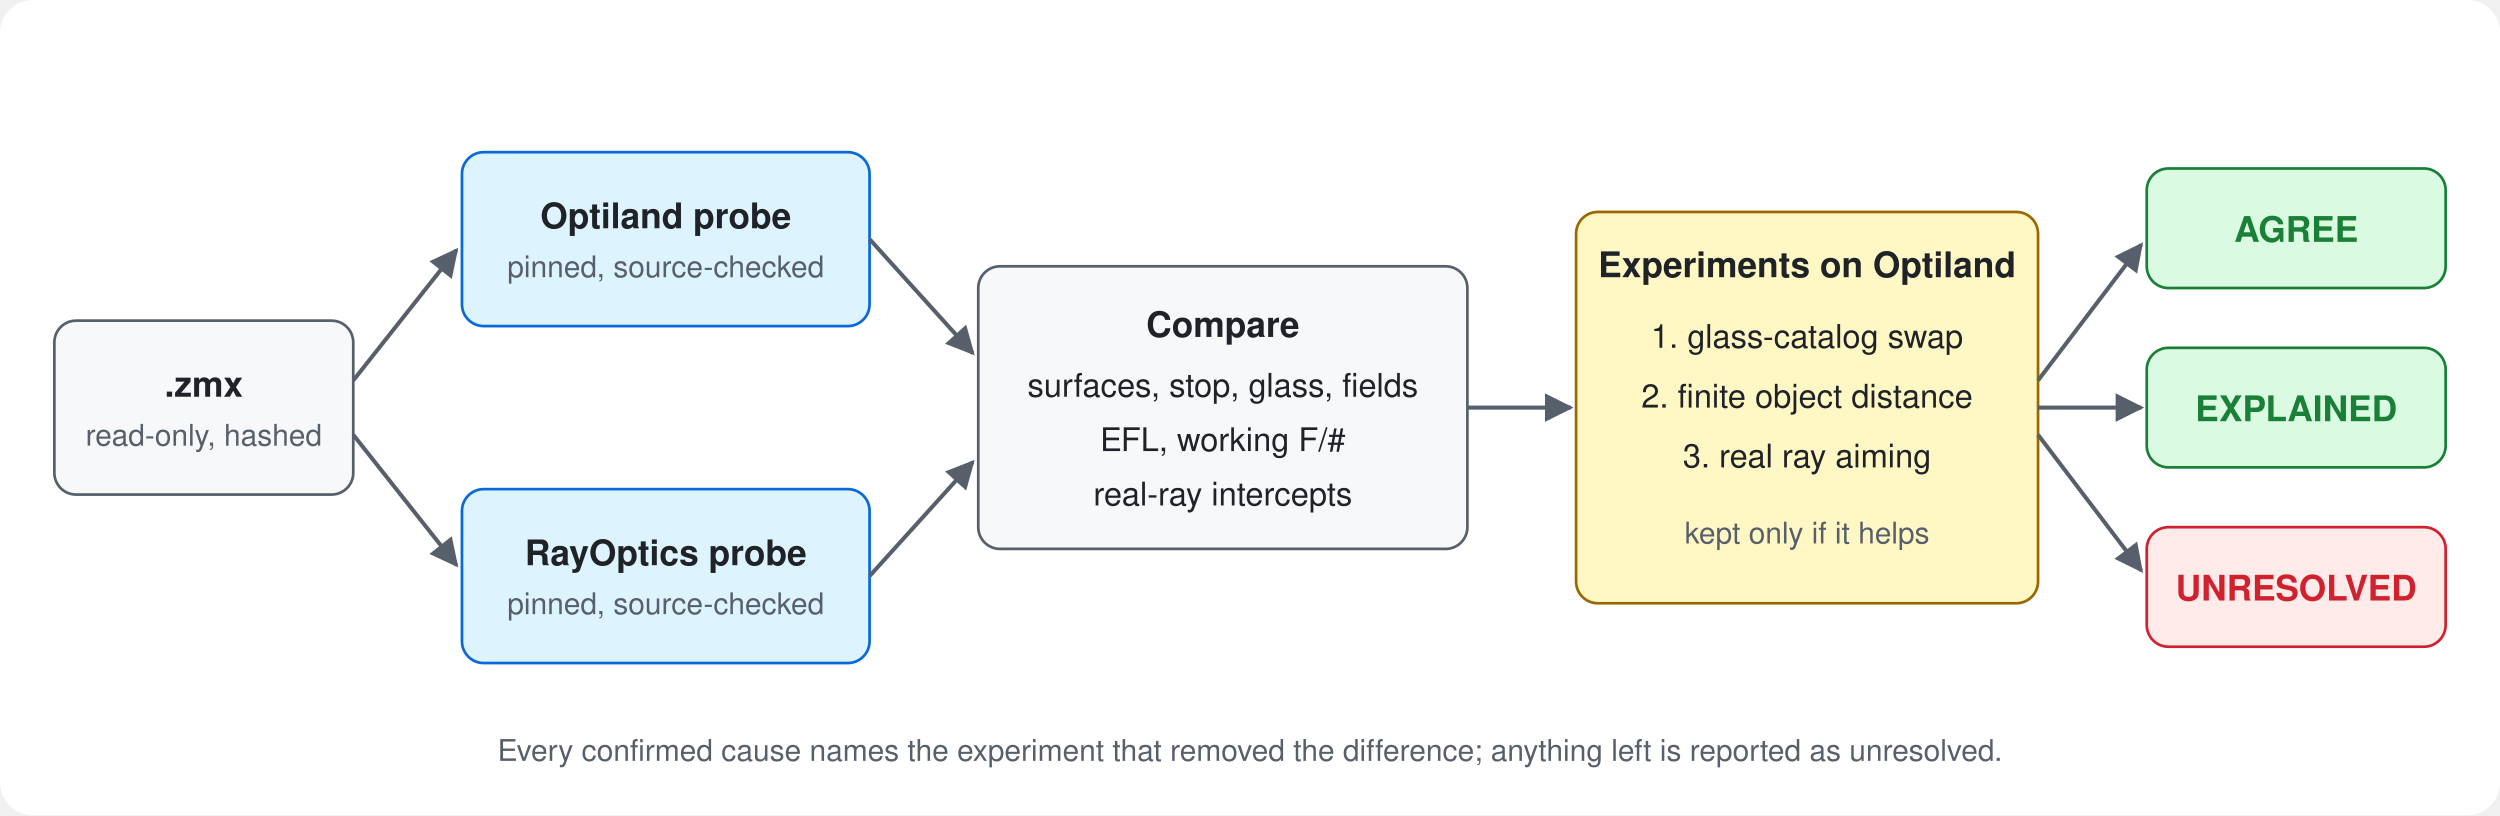
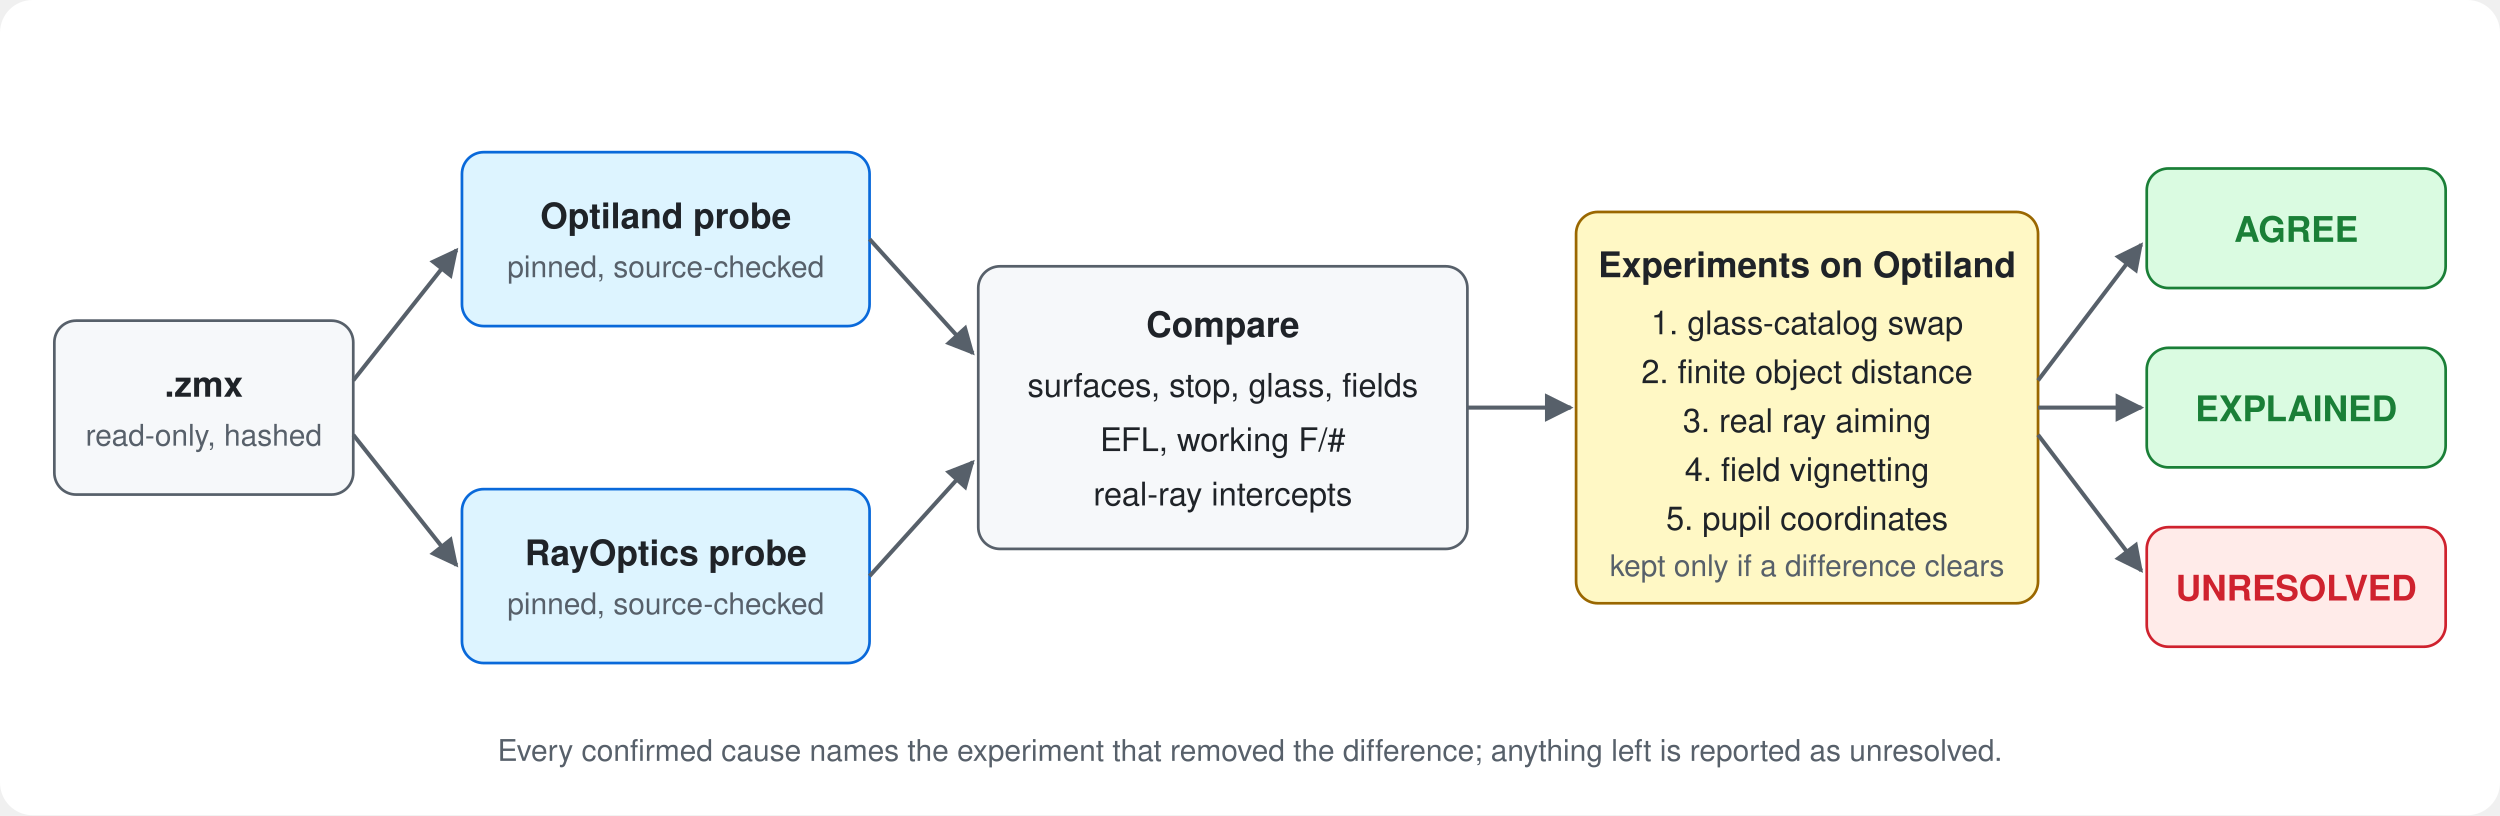
<svg xmlns="http://www.w3.org/2000/svg" width="920" height="300" viewBox="0 0 920 300" font-family="-apple-system, Segoe UI, Helvetica, Arial, sans-serif" font-size="13">
  <defs>
    <marker id="arrow" viewBox="0 0 10 10" refX="9" refY="5" markerWidth="7" markerHeight="7" orient="auto-start-reverse">
      <path d="M0,0 L10,5 L0,10 z" fill="#57606a" />
    </marker>
  </defs>
  <rect x="0" y="0" width="920" height="300" rx="12" fill="#ffffff" />
  <rect x="20" y="118" width="110" height="64" rx="8" fill="#f6f8fa" stroke="#57606a" />
  <text x="75" y="146" text-anchor="middle" font-weight="600" fill="#1f2328">.zmx</text>
  <text x="75" y="164" text-anchor="middle" fill="#57606a" font-size="11">read-only, hashed</text>
  <rect x="170" y="56" width="150" height="64" rx="8" fill="#ddf4ff" stroke="#0969da" />
  <text x="245" y="84" text-anchor="middle" font-weight="600" fill="#1f2328">Optiland probe</text>
  <text x="245" y="102" text-anchor="middle" fill="#57606a" font-size="11">pinned, source-checked</text>
  <rect x="170" y="180" width="150" height="64" rx="8" fill="#ddf4ff" stroke="#0969da" />
  <text x="245" y="208" text-anchor="middle" font-weight="600" fill="#1f2328">RayOptics probe</text>
  <text x="245" y="226" text-anchor="middle" fill="#57606a" font-size="11">pinned, source-checked</text>
  <path d="M130,140 L168,92" stroke="#57606a" stroke-width="1.5" fill="none" marker-end="url(#arrow)" />
  <path d="M130,160 L168,208" stroke="#57606a" stroke-width="1.5" fill="none" marker-end="url(#arrow)" />
  <rect x="360" y="98" width="180" height="104" rx="8" fill="#f6f8fa" stroke="#57606a" />
  <text x="450" y="124" text-anchor="middle" font-weight="600" fill="#1f2328">Compare</text>
  <text x="450" y="146" text-anchor="middle" fill="#1f2328" font-size="12">surfaces, stop, glass, fields</text>
  <text x="450" y="166" text-anchor="middle" fill="#1f2328" font-size="12">EFL, working F/#</text>
  <text x="450" y="186" text-anchor="middle" fill="#1f2328" font-size="12">real-ray intercepts</text>
  <path d="M320,88 L358,130" stroke="#57606a" stroke-width="1.5" fill="none" marker-end="url(#arrow)" />
  <path d="M320,212 L358,170" stroke="#57606a" stroke-width="1.5" fill="none" marker-end="url(#arrow)" />
  <rect x="580" y="78" width="170" height="144" rx="8" fill="#fff8c5" stroke="#9a6700" />
  <text x="665" y="102" text-anchor="middle" font-weight="600" fill="#1f2328">Experiments on Optiland</text>
-   <text x="665" y="128" text-anchor="middle" fill="#1f2328" font-size="12">1. glass-catalog swap</text>
-   <text x="665" y="150" text-anchor="middle" fill="#1f2328" font-size="12">2. finite object distance</text>
-   <text x="665" y="172" text-anchor="middle" fill="#1f2328" font-size="12">3. real ray aiming</text>
-   <text x="665" y="200" text-anchor="middle" fill="#57606a" font-size="11">kept only if it helps</text>
+   <text x="665" y="123" text-anchor="middle" fill="#1f2328" font-size="12">1. glass-catalog swap</text>
+   <text x="665" y="141" text-anchor="middle" fill="#1f2328" font-size="12">2. finite object distance</text>
+   <text x="665" y="159" text-anchor="middle" fill="#1f2328" font-size="12">3. real ray aiming</text>
+   <text x="665" y="177" text-anchor="middle" fill="#1f2328" font-size="12">4. field vignetting</text>
+   <text x="665" y="195" text-anchor="middle" fill="#1f2328" font-size="12">5. pupil coordinates</text>
+   <text x="665" y="212" text-anchor="middle" fill="#57606a" font-size="11">kept only if a difference clears</text>
  <path d="M540,150 L578,150" stroke="#57606a" stroke-width="1.5" fill="none" marker-end="url(#arrow)" />
  <rect x="790" y="62" width="110" height="44" rx="8" fill="#dafbe1" stroke="#1a7f37" />
  <text x="845" y="89" text-anchor="middle" font-weight="600" fill="#1a7f37">AGREE</text>
  <rect x="790" y="128" width="110" height="44" rx="8" fill="#dafbe1" stroke="#1a7f37" />
  <text x="845" y="155" text-anchor="middle" font-weight="600" fill="#1a7f37">EXPLAINED</text>
  <rect x="790" y="194" width="110" height="44" rx="8" fill="#ffebe9" stroke="#cf222e" />
  <text x="845" y="221" text-anchor="middle" font-weight="600" fill="#cf222e">UNRESOLVED</text>
  <path d="M750,140 L788,90" stroke="#57606a" stroke-width="1.5" fill="none" marker-end="url(#arrow)" />
  <path d="M750,150 L788,150" stroke="#57606a" stroke-width="1.5" fill="none" marker-end="url(#arrow)" />
  <path d="M750,160 L788,210" stroke="#57606a" stroke-width="1.5" fill="none" marker-end="url(#arrow)" />
  <text x="460" y="280" text-anchor="middle" fill="#57606a" font-size="11">Every confirmed cause names the experiment that removed the difference; anything left is reported as unresolved.</text>
</svg>
